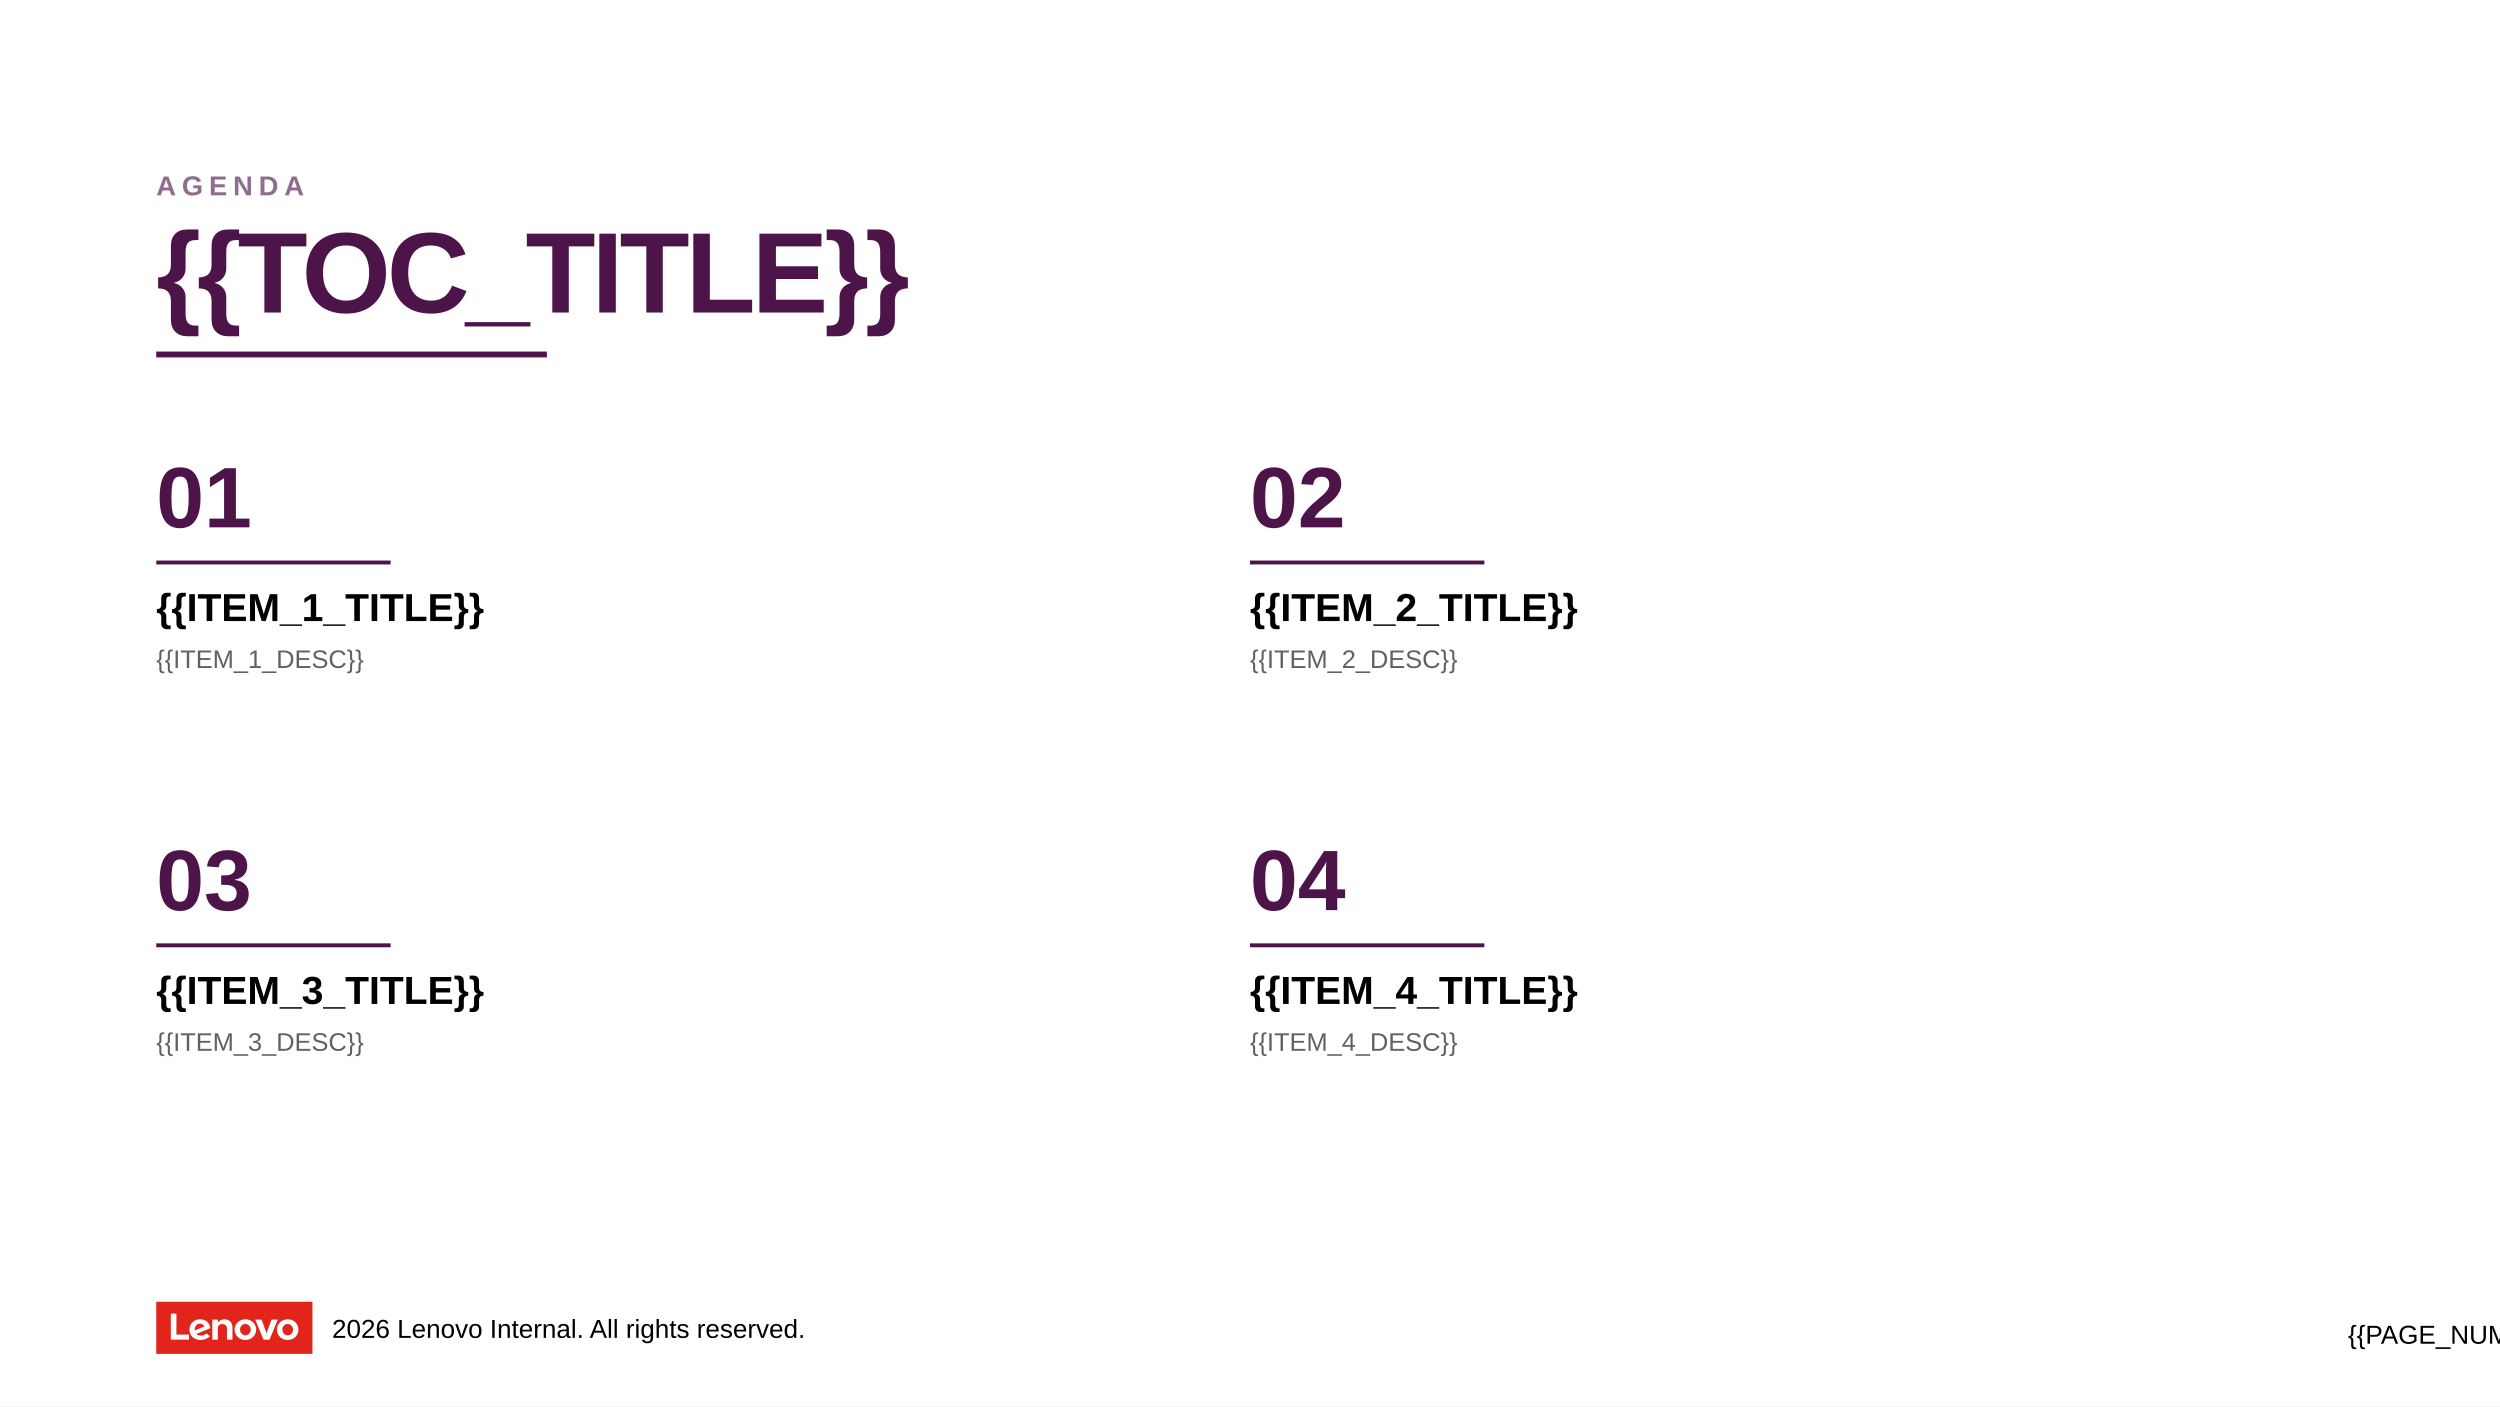
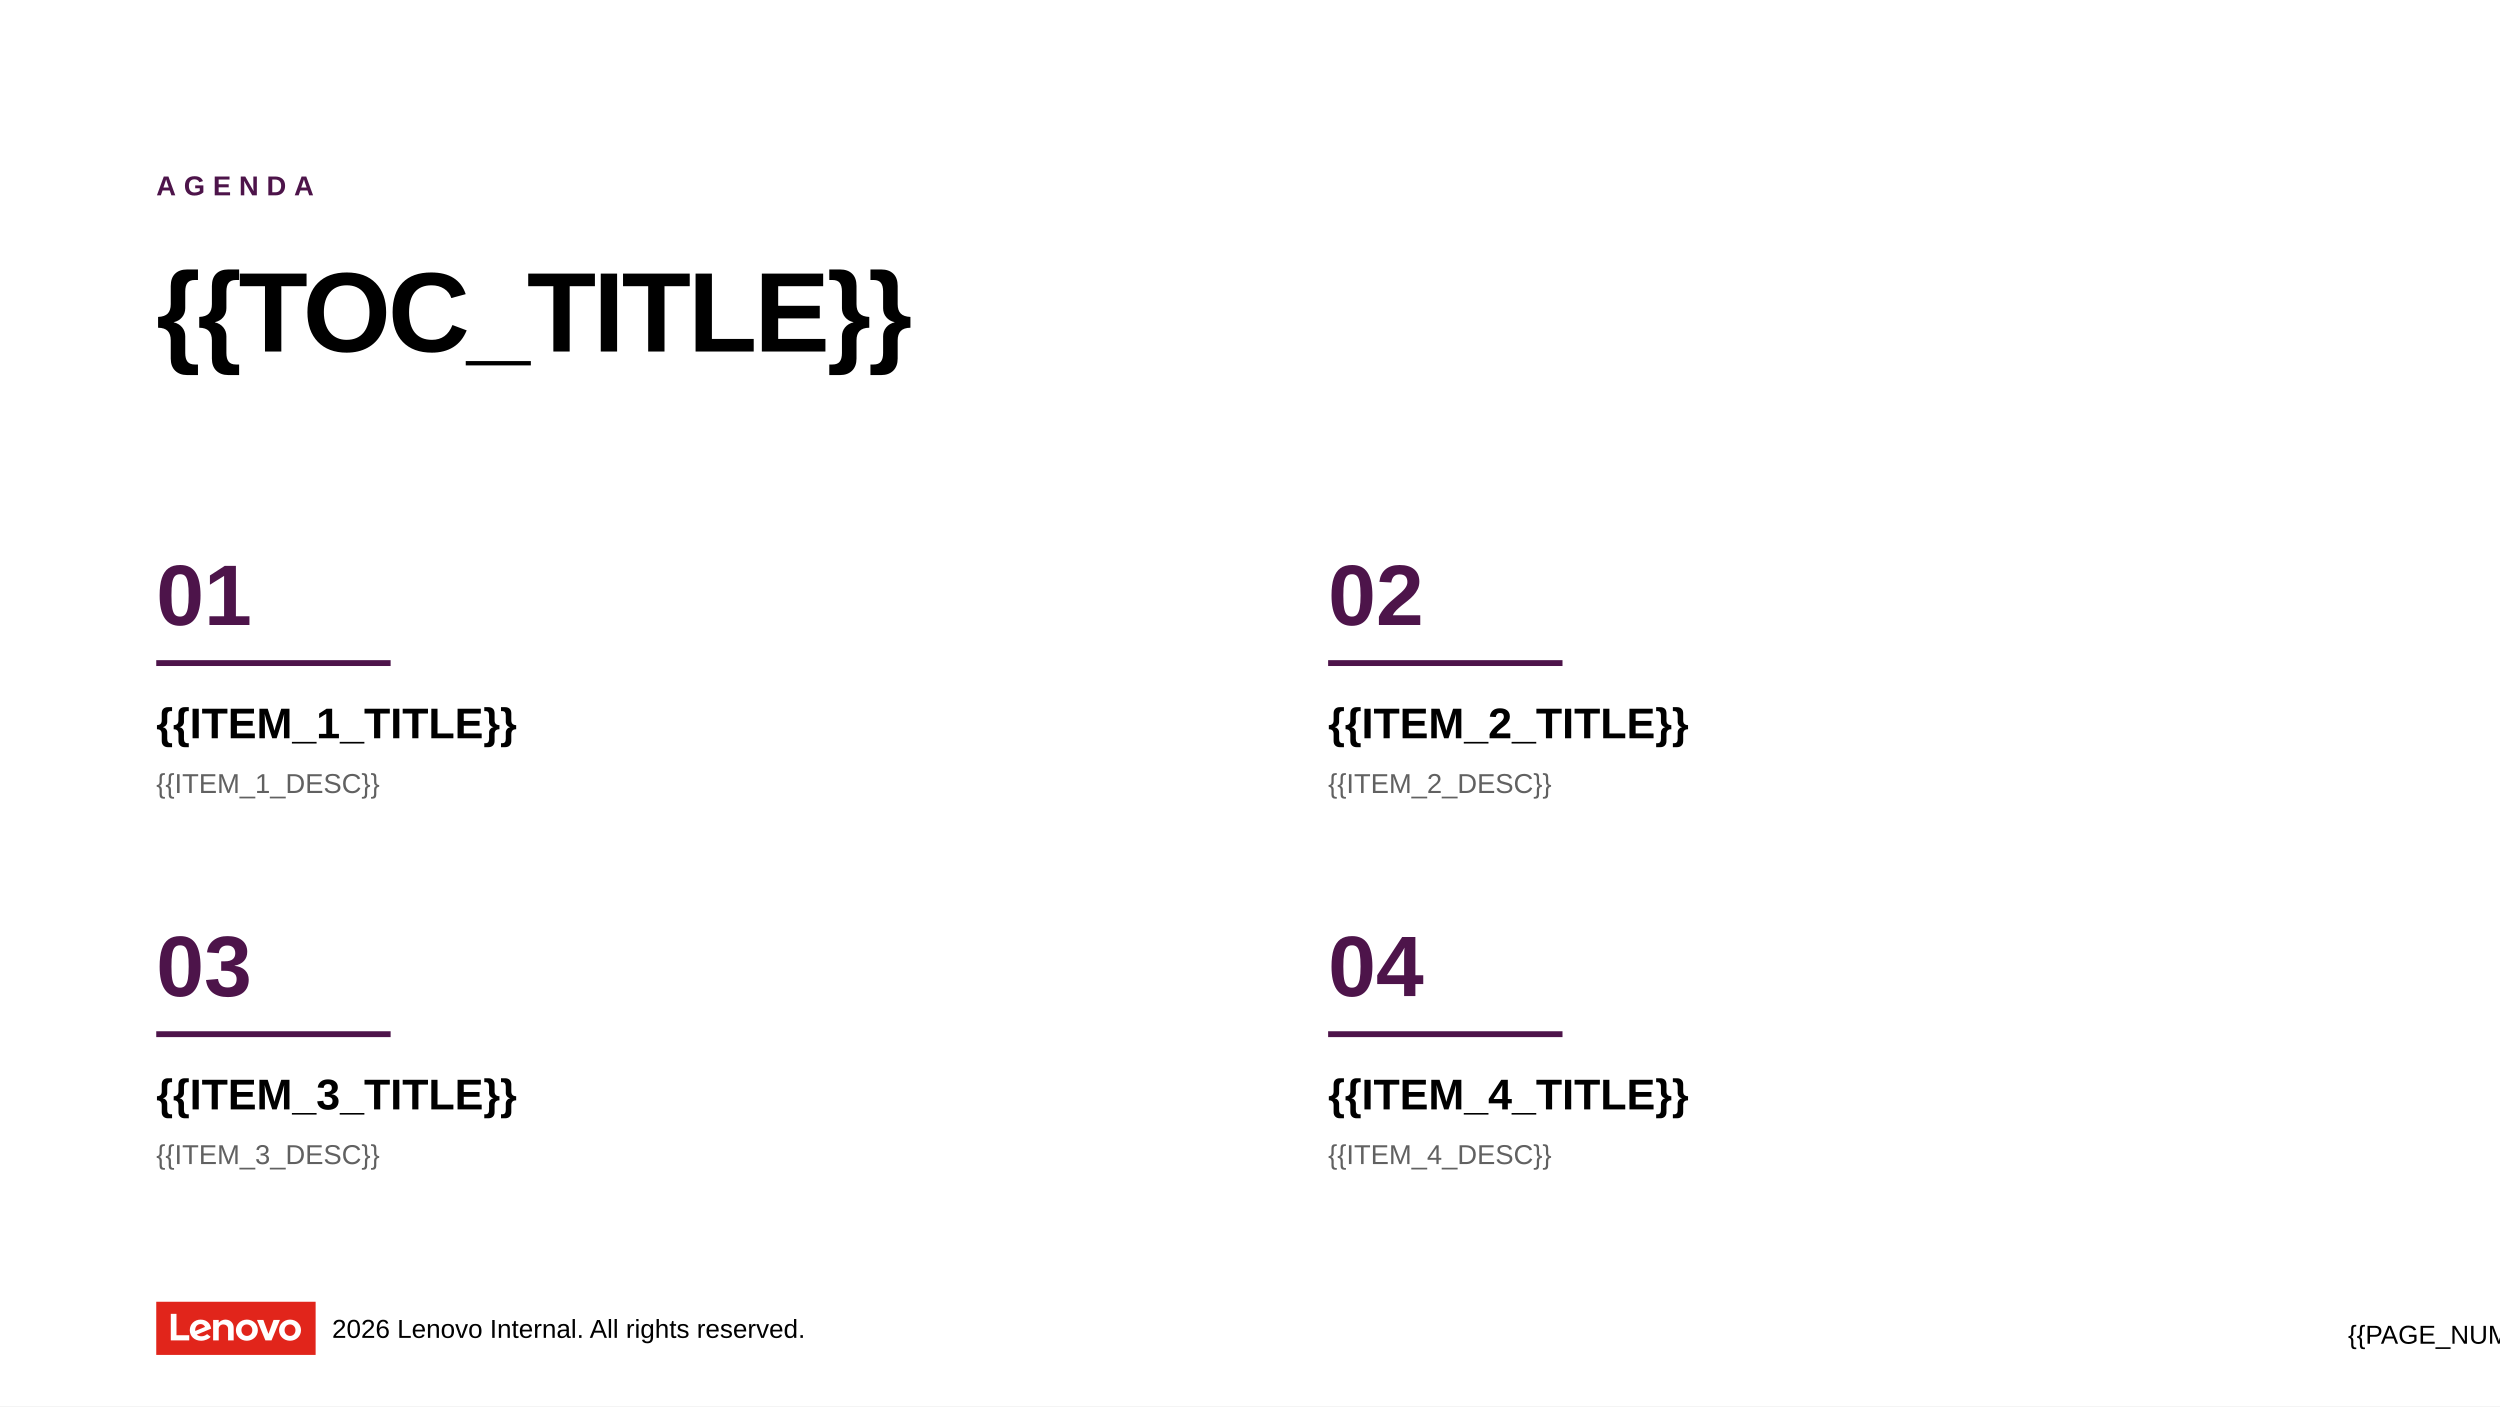
- <svg xmlns="http://www.w3.org/2000/svg" width="1280" height="720" viewBox="0 0 1280 720" role="img" aria-labelledby="lenovo-toc-title">
+ <svg xmlns="http://www.w3.org/2000/svg" width="1280" height="720" viewBox="0 0 1280 720" role="img" aria-labelledby="lenovo-light-toc-title">
  <rect width="1280" height="720" fill="#FFFFFF" />
-   <text x="80" y="100" fill="#4D144A" fill-opacity="0.62" font-family="Arial, sans-serif" font-size="14" font-weight="700" letter-spacing="3">AGENDA</text>
-   <text x="80" y="160" fill="#4D144A" font-family="Arial, sans-serif" font-size="58.67" font-weight="bold" letter-spacing="-2">
+   <text x="80" y="100" fill="#4D144A" font-family="Arial, sans-serif" font-size="14" font-weight="700" letter-spacing="4">AGENDA</text>
+   <text x="80" y="180" fill="#000000" font-family="Arial, sans-serif" font-size="58" font-weight="700" letter-spacing="-1.5">
    {{TOC_TITLE}}
  </text>
-   <rect x="80" y="180" width="200" height="3" fill="#4D144A" />
  <g id="toc-items">
-     <text x="80" y="270" fill="#4D144A" font-family="Arial, sans-serif" font-size="44" font-weight="700">01</text>
-     <line x1="80" y1="288" x2="200" y2="288" stroke="#4D144A" stroke-width="2" />
-     <text x="80" y="318" fill="#000000" font-family="Arial, sans-serif" font-size="20" font-weight="700">{{ITEM_1_TITLE}}</text>
-     <text x="80" y="342" fill="#000000" fill-opacity="0.62" font-family="Arial, sans-serif" font-size="13">{{ITEM_1_DESC}}</text>
-     <text x="640" y="270" fill="#4D144A" font-family="Arial, sans-serif" font-size="44" font-weight="700">02</text>
-     <line x1="640" y1="288" x2="760" y2="288" stroke="#4D144A" stroke-width="2" />
-     <text x="640" y="318" fill="#000000" font-family="Arial, sans-serif" font-size="20" font-weight="700">{{ITEM_2_TITLE}}</text>
-     <text x="640" y="342" fill="#000000" fill-opacity="0.62" font-family="Arial, sans-serif" font-size="13">{{ITEM_2_DESC}}</text>
-     <text x="80" y="466" fill="#4D144A" font-family="Arial, sans-serif" font-size="44" font-weight="700">03</text>
-     <line x1="80" y1="484" x2="200" y2="484" stroke="#4D144A" stroke-width="2" />
-     <text x="80" y="514" fill="#000000" font-family="Arial, sans-serif" font-size="20" font-weight="700">{{ITEM_3_TITLE}}</text>
-     <text x="80" y="538" fill="#000000" fill-opacity="0.62" font-family="Arial, sans-serif" font-size="13">{{ITEM_3_DESC}}</text>
-     <text x="640" y="466" fill="#4D144A" font-family="Arial, sans-serif" font-size="44" font-weight="700">04</text>
-     <line x1="640" y1="484" x2="760" y2="484" stroke="#4D144A" stroke-width="2" />
-     <text x="640" y="514" fill="#000000" font-family="Arial, sans-serif" font-size="20" font-weight="700">{{ITEM_4_TITLE}}</text>
-     <text x="640" y="538" fill="#000000" fill-opacity="0.62" font-family="Arial, sans-serif" font-size="13">{{ITEM_4_DESC}}</text>
+     <text x="80" y="320" fill="#4D144A" font-family="Arial, sans-serif" font-size="44" font-weight="700">01</text>
+     <rect x="80" y="338" width="120" height="3" fill="#4D144A" />
+     <text x="80" y="378" fill="#000000" font-family="Arial, sans-serif" font-size="22" font-weight="700">{{ITEM_1_TITLE}}</text>
+     <text x="80" y="406" fill="#000000" fill-opacity="0.62" font-family="Arial, sans-serif" font-size="14">{{ITEM_1_DESC}}</text>
+     <text x="680" y="320" fill="#4D144A" font-family="Arial, sans-serif" font-size="44" font-weight="700">02</text>
+     <rect x="680" y="338" width="120" height="3" fill="#4D144A" />
+     <text x="680" y="378" fill="#000000" font-family="Arial, sans-serif" font-size="22" font-weight="700">{{ITEM_2_TITLE}}</text>
+     <text x="680" y="406" fill="#000000" fill-opacity="0.62" font-family="Arial, sans-serif" font-size="14">{{ITEM_2_DESC}}</text>
+     <text x="80" y="510" fill="#4D144A" font-family="Arial, sans-serif" font-size="44" font-weight="700">03</text>
+     <rect x="80" y="528" width="120" height="3" fill="#4D144A" />
+     <text x="80" y="568" fill="#000000" font-family="Arial, sans-serif" font-size="22" font-weight="700">{{ITEM_3_TITLE}}</text>
+     <text x="80" y="596" fill="#000000" fill-opacity="0.62" font-family="Arial, sans-serif" font-size="14">{{ITEM_3_DESC}}</text>
+     <text x="680" y="510" fill="#4D144A" font-family="Arial, sans-serif" font-size="44" font-weight="700">04</text>
+     <rect x="680" y="528" width="120" height="3" fill="#4D144A" />
+     <text x="680" y="568" fill="#000000" font-family="Arial, sans-serif" font-size="22" font-weight="700">{{ITEM_4_TITLE}}</text>
+     <text x="680" y="596" fill="#000000" fill-opacity="0.62" font-family="Arial, sans-serif" font-size="14">{{ITEM_4_DESC}}</text>
  </g>
-   <g transform="translate(80 666.5)">
-     <g transform="scale(0.98)">
-       <rect x="79.83" y="666.49" width="81.6" height="27.22" fill="#E1251B" transform="translate(-79.83 -666.49)" />
-       <g transform="translate(-79.83 -666.49)">
-         <path d="M 96.89 683.64 L 90.36 683.64 L 90.36 672.69 L 87.45 672.69 L 87.45 686.28 L 96.89 686.28 L 96.89 683.64 Z" fill="#FFFFFF" />
-         <path d="M 106.06 683.07 C 104.85 683.96 104.16 684.18 103.07 684.18 C 102.07 684.18 101.29 683.87 100.75 683.32 C 108.09 680.27 108.09 680.27 108.09 680.27 C 107.92 679.15 107.5 678.13 106.84 677.36 C 105.87 676.24 104.44 675.64 102.71 675.64 C 99.55 675.64 97.18 677.97 97.18 681.05 C 97.18 684.22 99.56 686.46 103.03 686.46 C 104.97 686.46 106.95 685.54 107.88 684.46 L 106.06 683.07 Z M 100.55 678.97 C 101.04 678.32 101.82 677.92 102.76 677.92 C 103.79 677.92 104.58 678.52 104.98 679.39 C 99.97 681.47 99.97 681.47 99.97 681.47 C 99.83 680.41 100.11 679.57 100.55 678.97 Z" fill="#FFFFFF" />
-         <path d="M 115.39 675.64 C 114.19 675.64 112.83 676.2 111.99 677.32 C 111.99 677.32 111.99 677.32 111.99 677.32 C 111.99 677.32 111.99 677.32 111.99 677.32 C 111.99 675.81 111.99 675.81 111.99 675.81 C 109.12 675.81 109.12 675.81 109.12 675.81 C 109.12 686.28 109.12 686.28 109.12 686.28 C 111.99 686.28 111.99 686.28 111.99 686.28 C 111.99 680.32 111.99 680.32 111.99 680.32 C 111.99 679.25 112.82 678.11 114.36 678.11 C 115.55 678.11 116.77 678.94 116.77 680.32 C 116.77 686.28 116.77 686.28 116.77 686.28 C 119.64 686.28 119.64 686.28 119.64 686.28 C 119.64 679.8 119.64 679.8 119.64 679.8 C 119.64 677.38 117.92 675.64 115.39 675.64" fill="#FFFFFF" />
-         <path d="M 126.37 686.46 C 123.24 686.46 120.78 684.11 120.78 681.05 C 120.78 678.01 123.26 675.64 126.41 675.64 C 129.56 675.64 132.02 677.99 132.02 681.05 C 132.02 684.09 129.53 686.46 126.37 686.46 M 126.37 678.1 C 124.78 678.1 123.61 679.31 123.61 681.05 C 123.61 682.7 124.84 684 126.41 684 C 128.02 684 129.19 682.75 129.19 681.05 C 129.19 679.4 127.95 678.1 126.37 678.1" fill="#FFFFFF" />
-         <path d="M 140.04 675.82 L 137.45 682.95 L 134.85 675.82 L 131.57 675.82 L 135.88 686.28 L 139.02 686.28 L 143.33 675.82 L 140.04 675.82 Z" fill="#FFFFFF" />
-         <path d="M 148.48 686.46 C 145.34 686.46 142.88 684.11 142.88 681.05 C 142.88 678.01 145.35 675.64 148.51 675.64 C 151.65 675.64 154.11 677.99 154.11 681.05 C 154.11 684.09 151.64 686.46 148.48 686.46 M 148.48 678.1 C 146.87 678.1 145.71 679.31 145.71 681.05 C 145.71 682.7 146.95 684 148.51 684 C 150.12 684 151.28 682.75 151.28 681.05 C 151.28 679.4 150.04 678.1 148.48 678.1" fill="#FFFFFF" />
-       </g>
-     </g>
+   <g id="lenovo-footer-mark">
+     <rect x="80" y="666.5" width="81.6" height="27.22" fill="#E1251B" />
+     <path d="M 96.89 683.64 L 90.36 683.64 L 90.36 672.69 L 87.45 672.69 L 87.45 686.28 L 96.89 686.28 L 96.89 683.64 Z" fill="#FFFFFF" />
+     <path d="M 106.06 683.07 C 104.85 683.96 104.16 684.18 103.07 684.18 C 102.07 684.18 101.29 683.87 100.75 683.32 C 108.09 680.27 108.09 680.27 108.09 680.27 C 107.92 679.15 107.5 678.13 106.84 677.36 C 105.87 676.24 104.44 675.64 102.71 675.64 C 99.55 675.64 97.18 677.97 97.18 681.05 C 97.18 684.22 99.56 686.46 103.03 686.46 C 104.97 686.46 106.95 685.54 107.88 684.46 L 106.06 683.07 Z M 100.55 678.97 C 101.04 678.32 101.82 677.92 102.76 677.92 C 103.79 677.92 104.58 678.52 104.98 679.39 C 99.97 681.47 99.97 681.47 99.97 681.47 C 99.83 680.41 100.11 679.57 100.55 678.97 Z" fill="#FFFFFF" />
+     <path d="M 115.39 675.64 C 114.19 675.64 112.83 676.2 111.99 677.32 C 111.99 677.32 111.99 677.32 111.99 677.32 C 111.99 677.32 111.99 677.32 111.99 677.32 C 111.99 675.81 111.99 675.81 111.99 675.81 C 109.12 675.81 109.12 675.81 109.12 675.81 C 109.12 686.28 109.12 686.28 109.12 686.28 C 111.99 686.28 111.99 686.28 111.99 686.28 C 111.99 680.32 111.99 680.32 111.99 680.32 C 111.99 679.25 112.82 678.11 114.36 678.11 C 115.55 678.11 116.77 678.94 116.77 680.32 C 116.77 686.28 116.77 686.28 116.77 686.28 C 119.64 686.28 119.64 686.28 119.64 686.28 C 119.64 679.8 119.64 679.8 119.64 679.8 C 119.64 677.38 117.92 675.64 115.39 675.64" fill="#FFFFFF" />
+     <path d="M 126.37 686.46 C 123.24 686.46 120.78 684.11 120.78 681.05 C 120.78 678.01 123.26 675.64 126.41 675.64 C 129.56 675.64 132.02 677.99 132.02 681.05 C 132.02 684.09 129.53 686.46 126.37 686.46 M 126.37 678.1 C 124.78 678.1 123.61 679.31 123.61 681.05 C 123.61 682.7 124.84 684 126.41 684 C 128.02 684 129.19 682.75 129.19 681.05 C 129.19 679.4 127.95 678.1 126.37 678.1" fill="#FFFFFF" />
+     <path d="M 140.04 675.82 L 137.45 682.95 L 134.85 675.82 L 131.57 675.82 L 135.88 686.28 L 139.02 686.28 L 143.33 675.82 L 140.04 675.82 Z" fill="#FFFFFF" />
+     <path d="M 148.48 686.46 C 145.34 686.46 142.88 684.11 142.88 681.05 C 142.88 678.01 145.35 675.64 148.51 675.64 C 151.65 675.64 154.11 677.99 154.11 681.05 C 154.11 684.09 151.64 686.46 148.48 686.46 M 148.48 678.1 C 146.87 678.1 145.71 679.31 145.71 681.05 C 145.71 682.7 146.95 684 148.51 684 C 150.12 684 151.28 682.75 151.28 681.05 C 151.28 679.4 150.04 678.1 148.48 678.1" fill="#FFFFFF" />
  </g>
  <text x="170" y="685" fill="#000000" font-family="Arial, sans-serif" font-size="13.33">2026 Lenovo Internal. All rights reserved.</text>
  <text x="1248" y="688" text-anchor="middle" fill="#000000" font-family="Arial, sans-serif" font-size="13.33">{{PAGE_NUM}}</text>
-   <text x="640" y="736" text-anchor="middle" fill="#E6E6E6" font-family="Arial, sans-serif" font-size="10.67">Agenda</text>
</svg>
